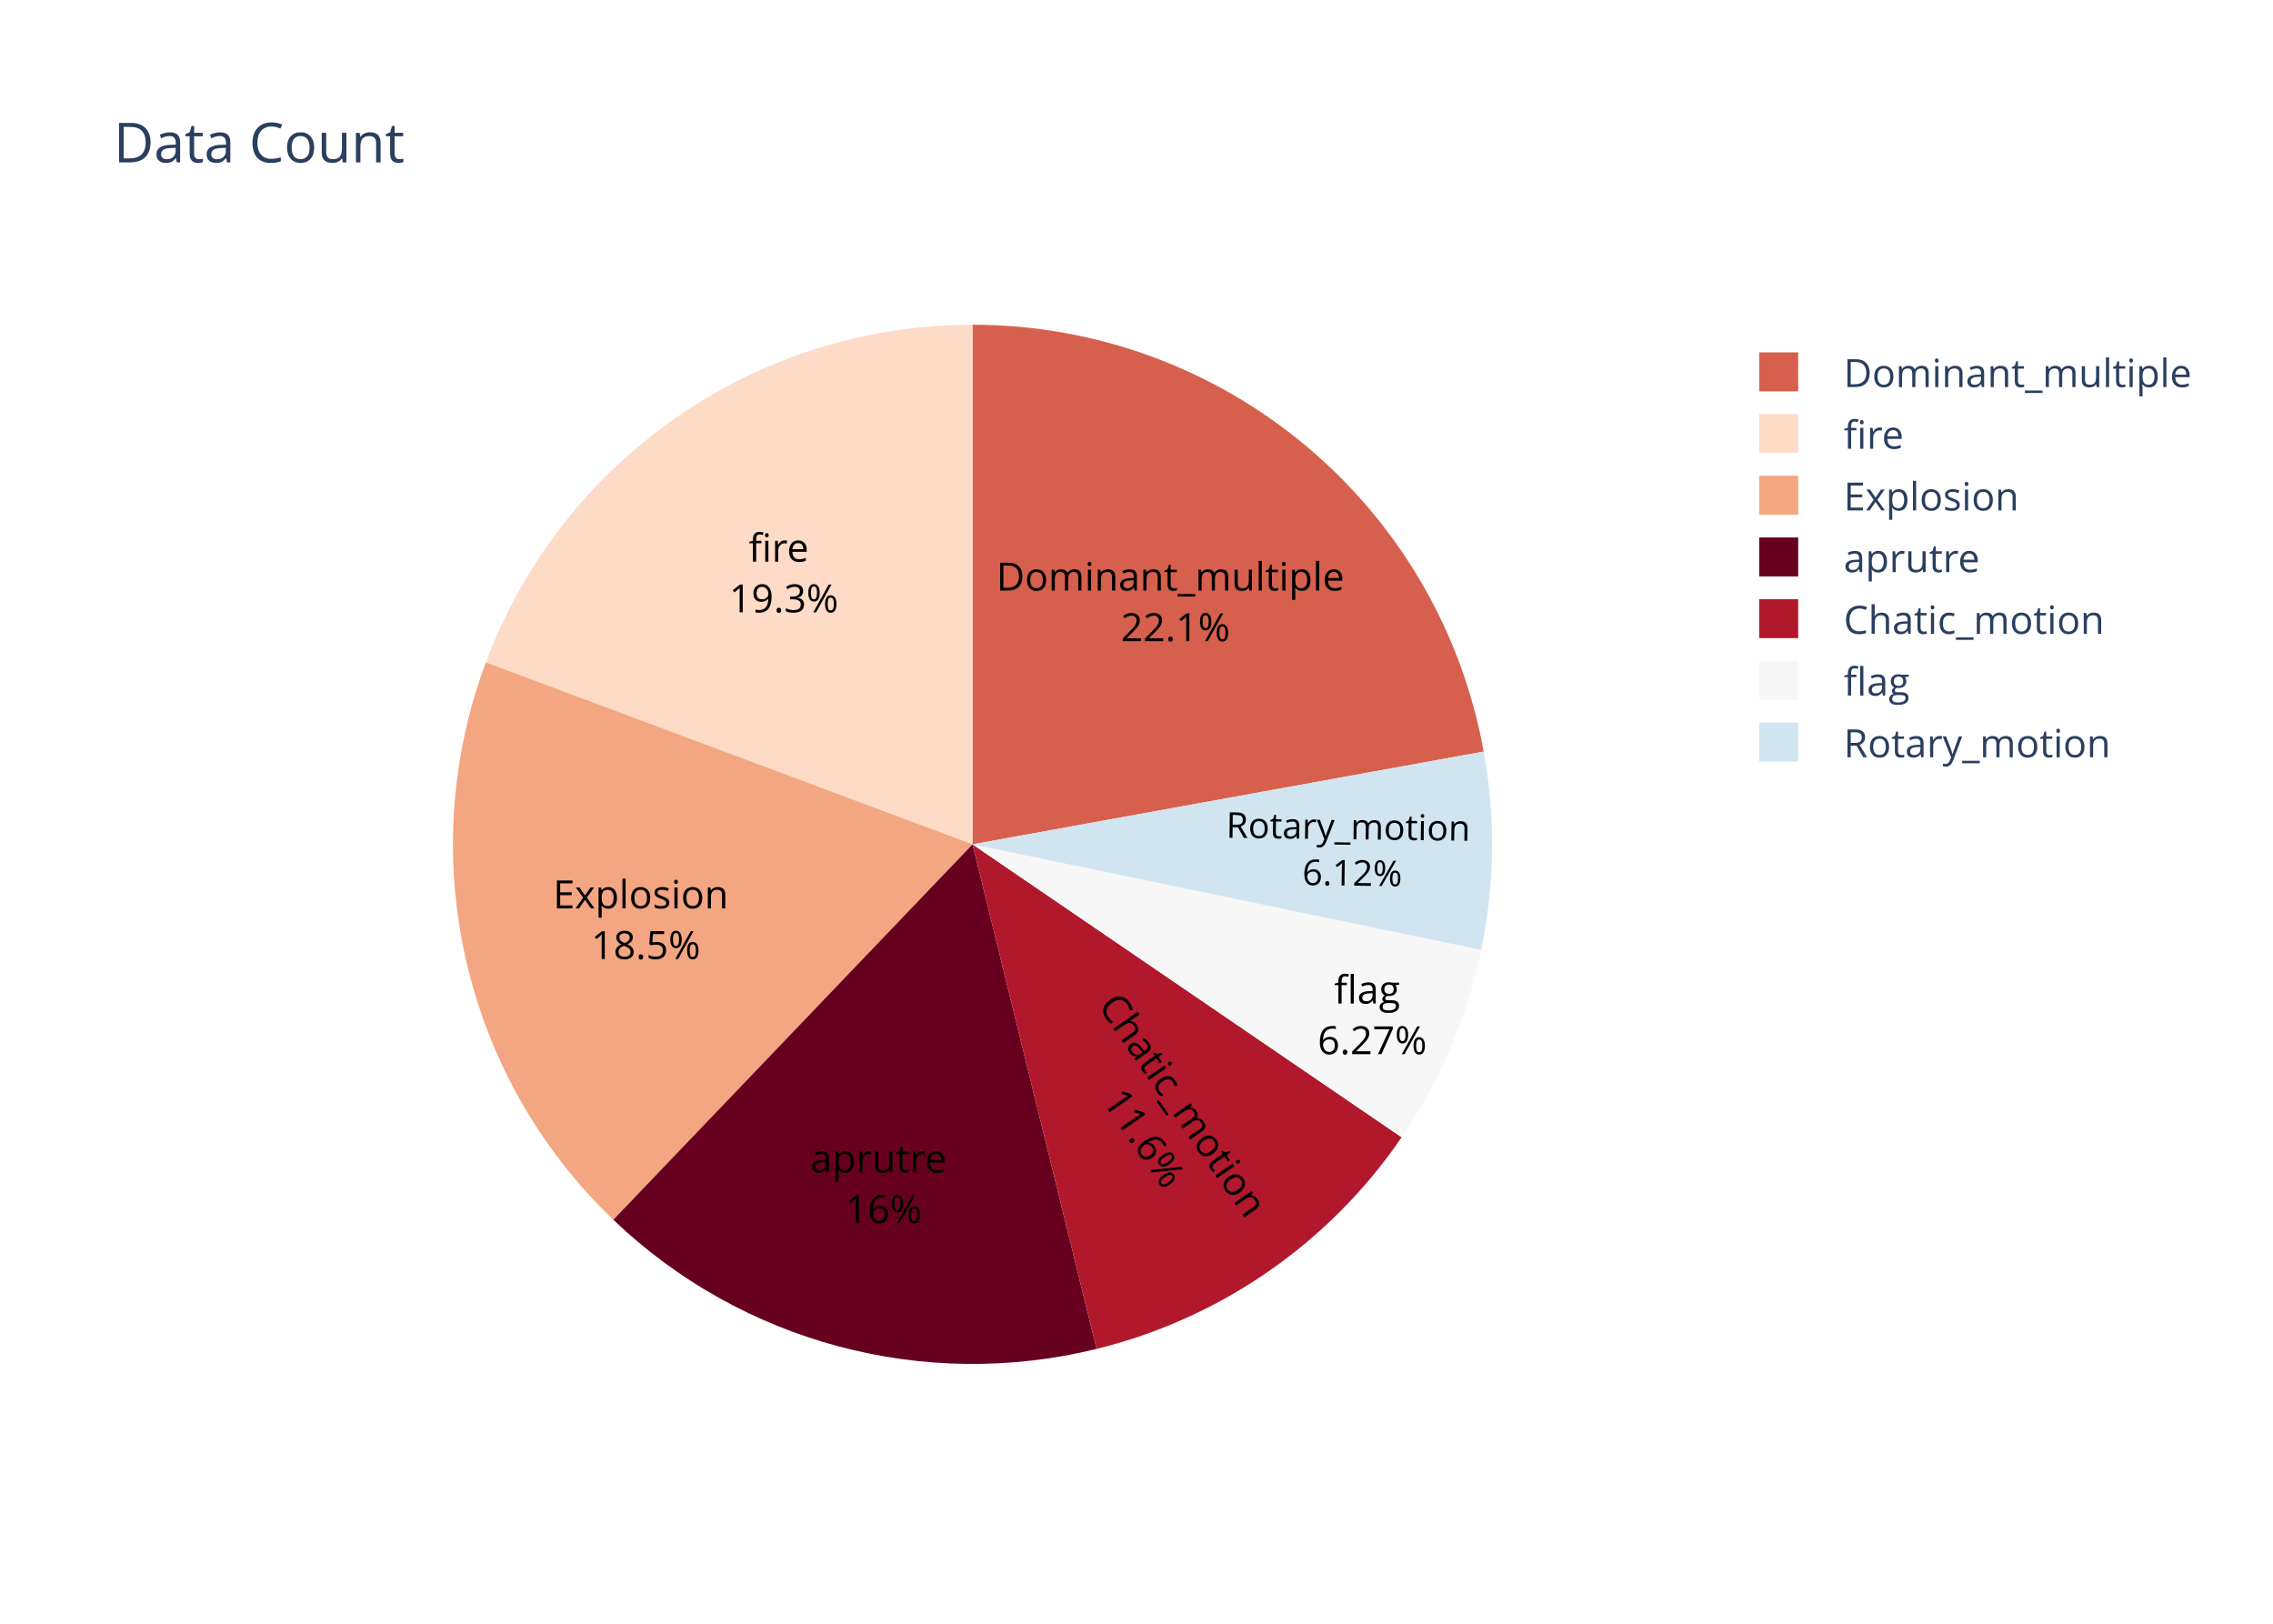
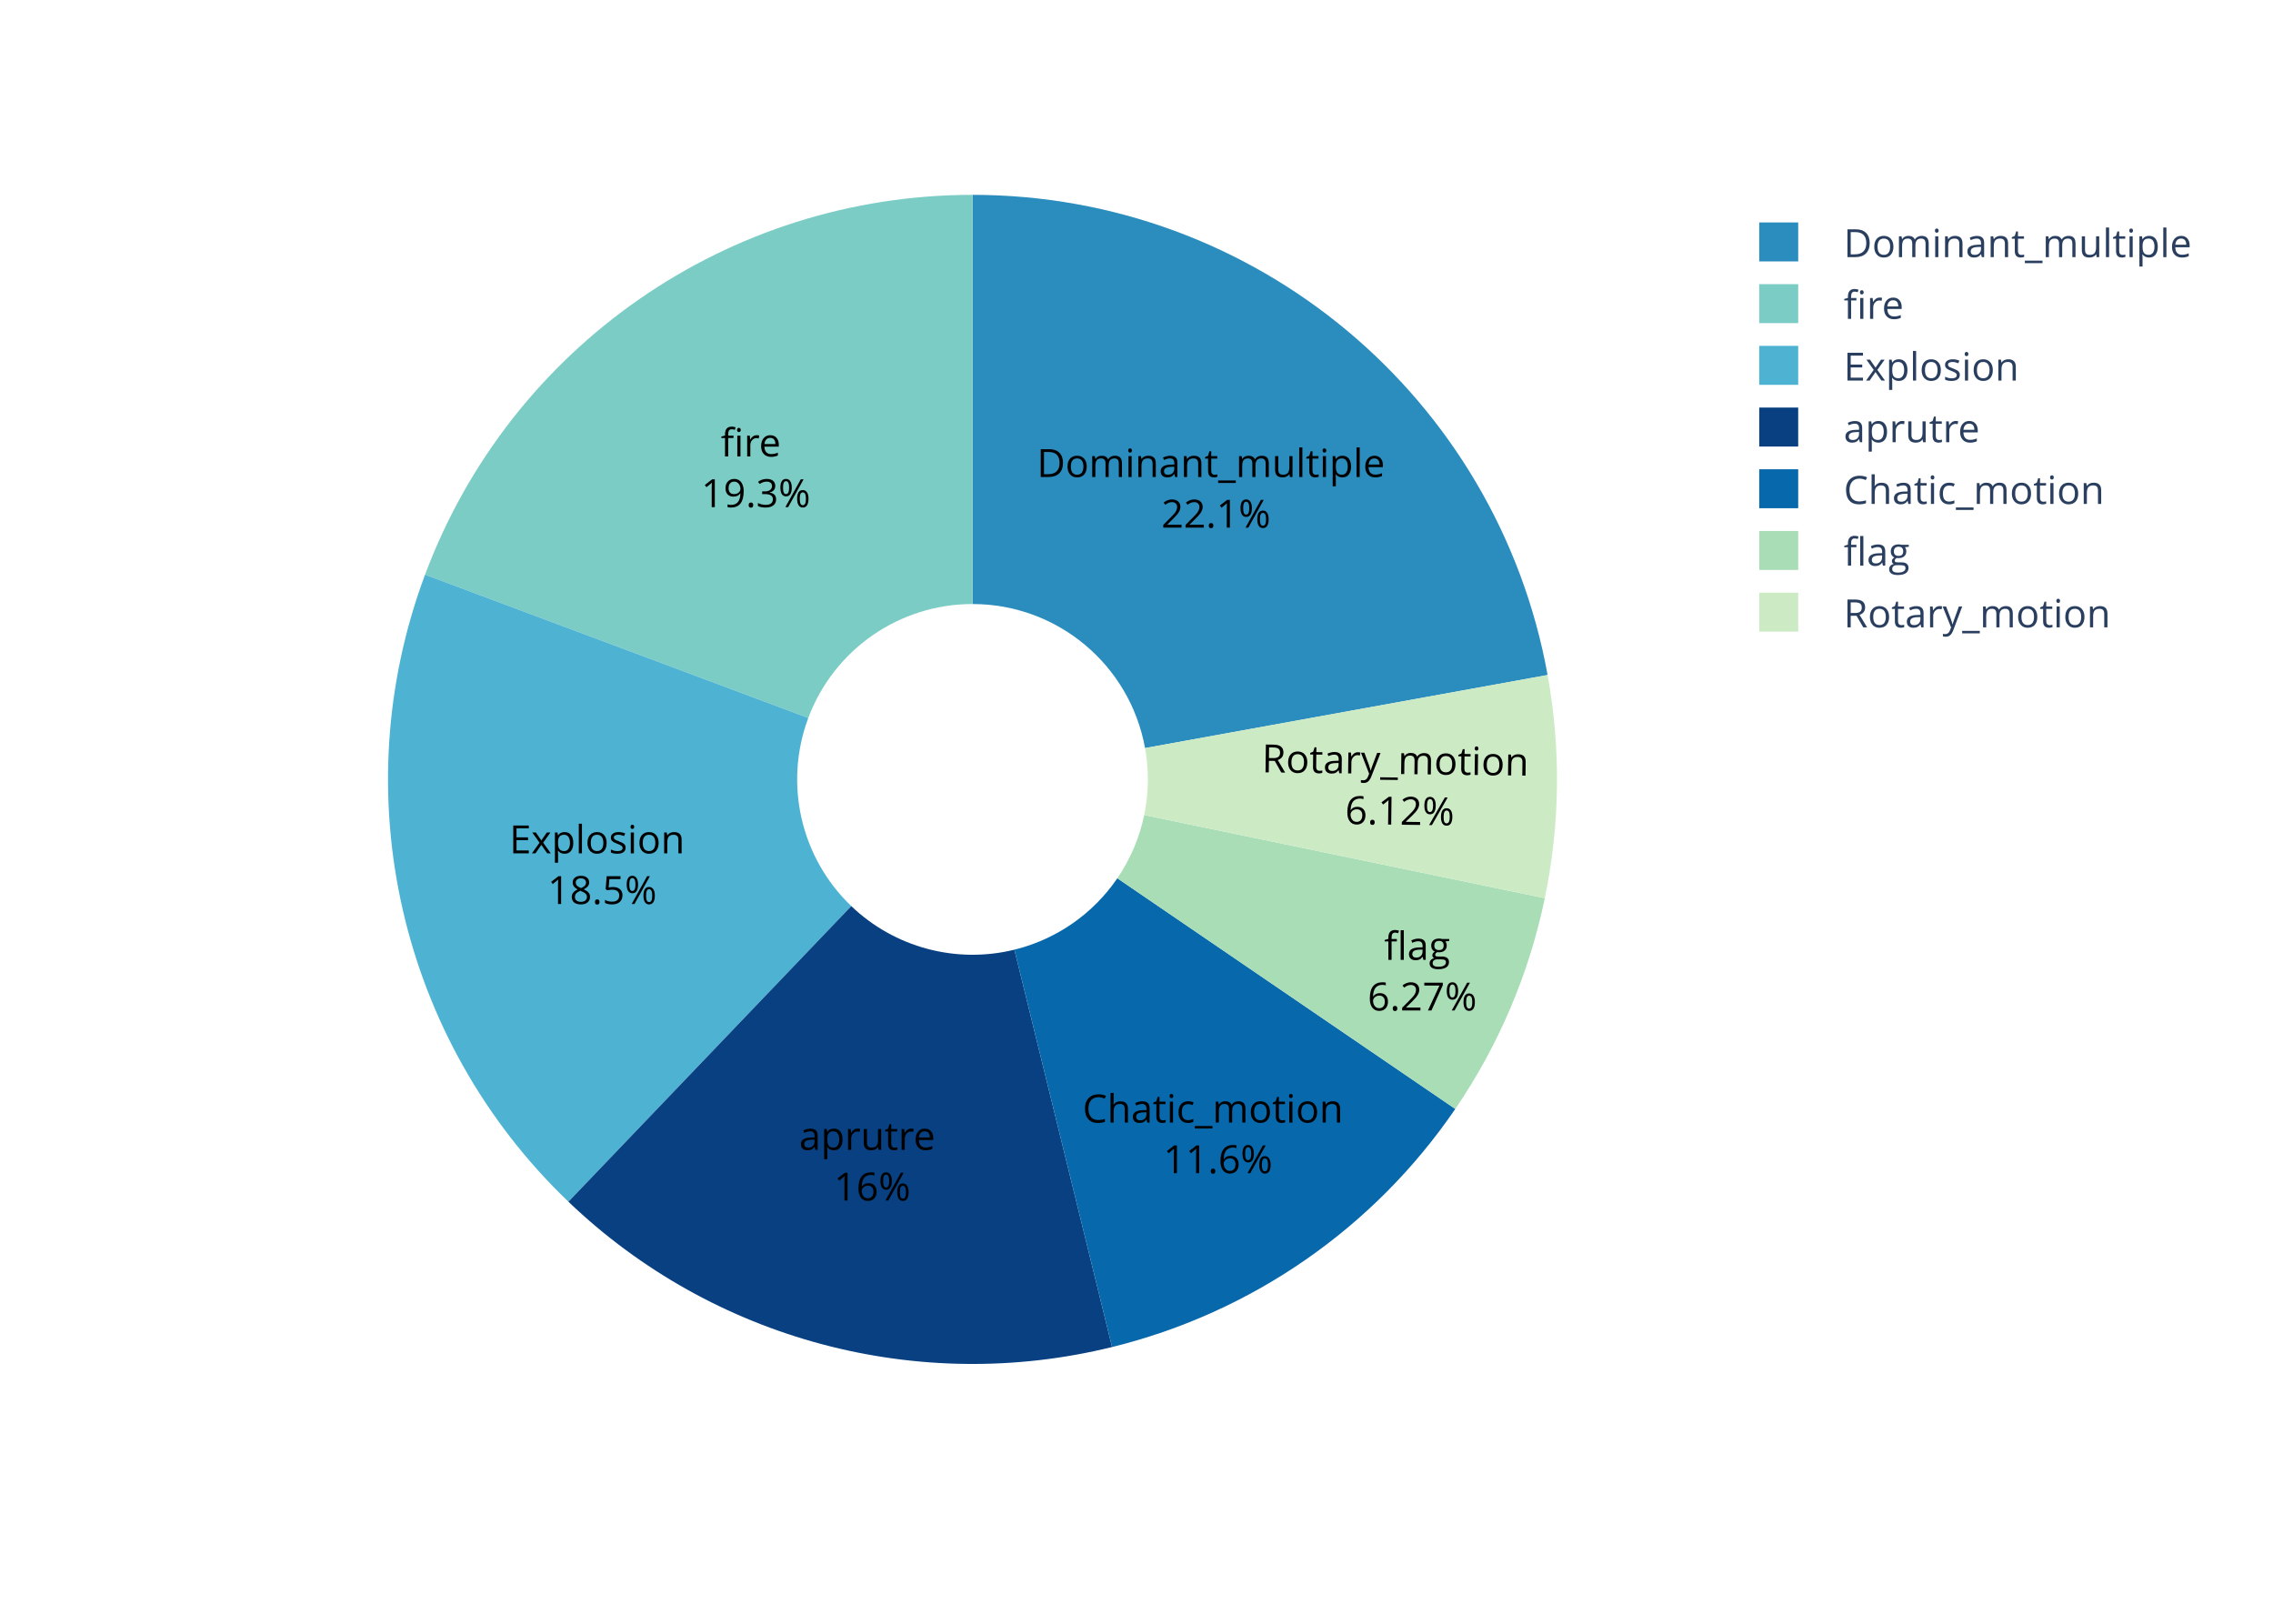
<svg xmlns="http://www.w3.org/2000/svg" class="main-svg" width="700" height="500" style="" viewBox="0 0 700 500">
  <rect x="0" y="0" width="700" height="500" style="fill: rgb(255, 255, 255); fill-opacity: 1;" />
-   <defs id="defs-84242e">
+   <defs id="defs-6624c9">
    <g class="clips" />
    <g class="gradients" />
    <g class="patterns" />
  </defs>
  <g class="bglayer" />
  <g class="layer-below">
    <g class="imagelayer" />
    <g class="shapelayer" />
  </g>
  <g class="cartesianlayer" />
  <g class="polarlayer" />
  <g class="smithlayer" />
  <g class="ternarylayer" />
  <g class="geolayer" />
  <g class="funnelarealayer" />
  <g class="pielayer">
    <g class="trace" stroke-linejoin="round" style="opacity: 1;">
      <g class="slice">
-         <path class="surface" d="M299.5,260l0,-160a160,160 0 0 1 157.428,131.425Z" style="pointer-events: none; fill: rgb(214, 96, 77); fill-opacity: 1; stroke-width: 0; stroke: rgb(68, 68, 68); stroke-opacity: 1;" />
-         <g class="slicetext">
-           <text data-notex="1" class="slicetext" transform="translate(361.9903,181.8414)" text-anchor="middle" x="0" y="0" style="font-family: 'Open Sans', verdana, arial, sans-serif; font-size: 12px; fill: rgb(0, 0, 0); fill-opacity: 1; text-transform: capitalize; white-space: pre;">
+         <path class="surface" d="M352.632,230.356a54,54 0 0 0 -53.132,-44.356l0,-126a180,180 0 0 1 177.106,147.853Z" style="pointer-events: none; fill: rgb(43, 140, 190); fill-opacity: 1; stroke-width: 0; stroke: rgb(68, 68, 68); stroke-opacity: 1;" />
+         <g class="slicetext">
+           <text data-notex="1" class="slicetext" transform="translate(374.4808,146.8795)" text-anchor="middle" x="0" y="0" style="font-family: 'Open Sans', verdana, arial, sans-serif; font-size: 12px; fill: rgb(0, 0, 0); fill-opacity: 1; text-transform: capitalize; white-space: pre;">
            <tspan class="line" dy="0em" x="0" y="0">Dominant_multiple</tspan>
            <tspan class="line" dy="1.3em" x="0" y="0">22.1%</tspan>
          </text>
        </g>
      </g>
      <g class="slice">
-         <path class="surface" d="M299.5,260l-149.864,-56.043a160,160 0 0 1 149.864,-103.957Z" style="pointer-events: none; fill: rgb(253, 219, 199); fill-opacity: 1; stroke-width: 0; stroke: rgb(68, 68, 68); stroke-opacity: 1;" />
-         <g class="slicetext">
-           <text data-notex="1" class="slicetext" transform="translate(241.3736,172.9572)" text-anchor="middle" x="0" y="0" style="font-family: 'Open Sans', verdana, arial, sans-serif; font-size: 12px; fill: rgb(0, 0, 0); fill-opacity: 1; text-transform: capitalize; white-space: pre;">
+         <path class="surface" d="M299.5,186a54,54 0 0 0 -50.579,35.086l-118.018,-44.134a180,180 0 0 1 168.597,-116.952Z" style="pointer-events: none; fill: rgb(123, 204, 196); fill-opacity: 1; stroke-width: 0; stroke: rgb(68, 68, 68); stroke-opacity: 1;" />
+         <g class="slicetext">
+           <text data-notex="1" class="slicetext" transform="translate(232.7743,140.5605)" text-anchor="middle" x="0" y="0" style="font-family: 'Open Sans', verdana, arial, sans-serif; font-size: 12px; fill: rgb(0, 0, 0); fill-opacity: 1; text-transform: capitalize; white-space: pre;">
            <tspan class="line" dy="0em" x="0" y="0">fire</tspan>
            <tspan class="line" dy="1.3em" x="0" y="0">19.3%</tspan>
          </text>
        </g>
      </g>
      <g class="slice">
-         <path class="surface" d="M299.5,260l-110.624,115.596a160,160 0 0 1 -39.24,-171.638Z" style="pointer-events: none; fill: rgb(244, 165, 130); fill-opacity: 1; stroke-width: 0; stroke: rgb(68, 68, 68); stroke-opacity: 1;" />
-         <g class="slicetext">
-           <text data-notex="1" class="slicetext" transform="translate(198.884,279.6982)" text-anchor="middle" x="0" y="0" style="font-family: 'Open Sans', verdana, arial, sans-serif; font-size: 12px; fill: rgb(0, 0, 0); fill-opacity: 1; text-transform: capitalize; white-space: pre;">
+         <path class="surface" d="M248.921,221.086a54,54 0 0 0 13.244,57.928l-87.116,91.032a180,180 0 0 1 -44.145,-193.093Z" style="pointer-events: none; fill: rgb(78, 179, 211); fill-opacity: 1; stroke-width: 0; stroke: rgb(68, 68, 68); stroke-opacity: 1;" />
+         <g class="slicetext">
+           <text data-notex="1" class="slicetext" transform="translate(185.4428,262.7712)" text-anchor="middle" x="0" y="0" style="font-family: 'Open Sans', verdana, arial, sans-serif; font-size: 12px; fill: rgb(0, 0, 0); fill-opacity: 1; text-transform: capitalize; white-space: pre;">
            <tspan class="line" dy="0em" x="0" y="0">Explosion</tspan>
            <tspan class="line" dy="1.3em" x="0" y="0">18.5%</tspan>
          </text>
        </g>
      </g>
      <g class="slice">
-         <path class="surface" d="M299.5,260l38.2,155.373a160,160 0 0 1 -148.824,-39.777Z" style="pointer-events: none; fill: rgb(103, 0, 31); fill-opacity: 1; stroke-width: 0; stroke: rgb(68, 68, 68); stroke-opacity: 1;" />
-         <g class="slicetext">
-           <text data-notex="1" class="slicetext" transform="translate(272.1115,361.0385)" text-anchor="middle" x="0" y="0" style="font-family: 'Open Sans', verdana, arial, sans-serif; font-size: 12px; fill: rgb(0, 0, 0); fill-opacity: 1; text-transform: capitalize; white-space: pre;">
+         <path class="surface" d="M262.164,279.014a54,54 0 0 0 50.228,13.425l30.083,122.356a180,180 0 0 1 -167.427,-44.749Z" style="pointer-events: none; fill: rgb(8, 64, 129); fill-opacity: 1; stroke-width: 0; stroke: rgb(68, 68, 68); stroke-opacity: 1;" />
+         <g class="slicetext">
+           <text data-notex="1" class="slicetext" transform="translate(268.6255,354.0814)" text-anchor="middle" x="0" y="0" style="font-family: 'Open Sans', verdana, arial, sans-serif; font-size: 12px; fill: rgb(0, 0, 0); fill-opacity: 1; text-transform: capitalize; white-space: pre;">
            <tspan class="line" dy="0em" x="0" y="0">aprutre</tspan>
            <tspan class="line" dy="1.3em" x="0" y="0">16%</tspan>
          </text>
        </g>
      </g>
      <g class="slice">
-         <path class="surface" d="M299.5,260l132.15,90.202a160,160 0 0 1 -93.949,65.171Z" style="pointer-events: none; fill: rgb(178, 24, 43); fill-opacity: 1; stroke-width: 0; stroke: rgb(68, 68, 68); stroke-opacity: 1;" />
-         <g class="slicetext">
-           <text data-notex="1" class="slicetext" transform="translate(361.754,343.9468)rotate(55.2518)" text-anchor="middle" x="0" y="0" style="font-family: 'Open Sans', verdana, arial, sans-serif; font-size: 12px; fill: rgb(0, 0, 0); fill-opacity: 1; text-transform: capitalize; white-space: pre;">
+         <path class="surface" d="M312.393,292.438a54,54 0 0 0 31.708,-21.995l104.068,71.034a180,180 0 0 1 -105.693,73.317Z" style="pointer-events: none; fill: rgb(8, 104, 172); fill-opacity: 1; stroke-width: 0; stroke: rgb(68, 68, 68); stroke-opacity: 1;" />
+         <g class="slicetext">
+           <text data-notex="1" class="slicetext" transform="translate(375.0867,345.6604)" text-anchor="middle" x="0" y="0" style="font-family: 'Open Sans', verdana, arial, sans-serif; font-size: 12px; fill: rgb(0, 0, 0); fill-opacity: 1; text-transform: capitalize; white-space: pre;">
            <tspan class="line" dy="0em" x="0" y="0">Chatic_motion</tspan>
            <tspan class="line" dy="1.3em" x="0" y="0">11.6%</tspan>
          </text>
        </g>
      </g>
      <g class="slice">
-         <path class="surface" d="M299.5,260l156.661,32.519a160,160 0 0 1 -24.511,57.684Z" style="pointer-events: none; fill: rgb(247, 247, 247); fill-opacity: 1; stroke-width: 0; stroke: rgb(68, 68, 68); stroke-opacity: 1;" />
-         <g class="slicetext">
-           <text data-notex="1" class="slicetext" transform="translate(422.6001,309.0195)" text-anchor="middle" x="0" y="0" style="font-family: 'Open Sans', verdana, arial, sans-serif; font-size: 12px; fill: rgb(0, 0, 0); fill-opacity: 1; text-transform: capitalize; white-space: pre;">
+         <path class="surface" d="M344.101,270.443a54,54 0 0 0 8.272,-19.468l123.37,25.609a180,180 0 0 1 -27.575,64.894Z" style="pointer-events: none; fill: rgb(168, 221, 181); fill-opacity: 1; stroke-width: 0; stroke: rgb(68, 68, 68); stroke-opacity: 1;" />
+         <g class="slicetext">
+           <text data-notex="1" class="slicetext" transform="translate(437.9925,295.5601)" text-anchor="middle" x="0" y="0" style="font-family: 'Open Sans', verdana, arial, sans-serif; font-size: 12px; fill: rgb(0, 0, 0); fill-opacity: 1; text-transform: capitalize; white-space: pre;">
            <tspan class="line" dy="0em" x="0" y="0">flag</tspan>
            <tspan class="line" dy="1.3em" x="0" y="0">6.27%</tspan>
          </text>
        </g>
      </g>
      <g class="slice">
-         <path class="surface" d="M299.5,260l157.428,-28.575a160,160 0 0 1 -0.767,61.094Z" style="pointer-events: none; fill: rgb(209, 229, 240); fill-opacity: 1; stroke-width: 0; stroke: rgb(68, 68, 68); stroke-opacity: 1;" />
-         <g class="slicetext">
-           <text data-notex="1" class="slicetext" transform="translate(416.5826,258.4475)scale(0.9146055)rotate(0.7194245)" text-anchor="middle" x="0" y="0" style="font-family: 'Open Sans', verdana, arial, sans-serif; font-size: 12px; fill: rgb(0, 0, 0); fill-opacity: 1; text-transform: capitalize; white-space: pre;">
+         <path class="surface" d="M352.373,250.975a54,54 0 0 0 0.259,-20.619l123.974,-22.503a180,180 0 0 1 -0.863,68.73Z" style="pointer-events: none; fill: rgb(204, 235, 197); fill-opacity: 1; stroke-width: 0; stroke: rgb(68, 68, 68); stroke-opacity: 1;" />
+         <g class="slicetext">
+           <text data-notex="1" class="slicetext" transform="translate(431.2167,238.349)rotate(0.7194245)" text-anchor="middle" x="0" y="0" style="font-family: 'Open Sans', verdana, arial, sans-serif; font-size: 12px; fill: rgb(0, 0, 0); fill-opacity: 1; text-transform: capitalize; white-space: pre;">
            <tspan class="line" dy="0em" x="0" y="0">Rotary_motion</tspan>
            <tspan class="line" dy="1.3em" x="0" y="0">6.12%</tspan>
          </text>
        </g>
      </g>
    </g>
  </g>
  <g class="iciclelayer" />
  <g class="treemaplayer" />
  <g class="sunburstlayer" />
  <g class="glimages" />
-   <defs id="topdefs-84242e">
+   <defs id="topdefs-6624c9">
    <g class="clips" />
-     <clipPath id="legend84242e">
+     <clipPath id="legend6624c9">
      <rect width="160" height="143" x="0" y="0" />
    </clipPath>
  </defs>
  <g class="layer-above">
    <g class="imagelayer" />
    <g class="shapelayer" />
  </g>
  <g class="infolayer">
-     <g class="legend" pointer-events="all" transform="translate(527.78,100)">
-       <rect class="bg" shape-rendering="crispEdges" style="stroke: rgb(68, 68, 68); stroke-opacity: 1; fill: rgb(255, 255, 255); fill-opacity: 1; stroke-width: 0px;" width="160" height="143" x="0" y="0" />
-       <g class="scrollbox" transform="" clip-path="url(#legend84242e)">
+     <g class="legend" pointer-events="all" transform="translate(527.78,60)">
+       <rect class="bg" shape-rendering="crispEdges" width="160" height="143" x="0" y="0" style="stroke: rgb(68, 68, 68); stroke-opacity: 1; fill: rgb(255, 255, 255); fill-opacity: 1; stroke-width: 0px;" />
+       <g class="scrollbox" transform="" clip-path="url(#legend6624c9)">
        <g class="groups">
          <g class="traces" transform="translate(0,14.5)" style="opacity: 1;">
            <text class="legendtext" text-anchor="start" x="40" y="4.68" style="font-family: 'Open Sans', verdana, arial, sans-serif; font-size: 12px; fill: rgb(42, 63, 95); fill-opacity: 1; white-space: pre;">Dominant_multiple</text>
            <g class="layers" style="opacity: 1;">
              <g class="legendfill" />
              <g class="legendlines" />
              <g class="legendsymbols">
                <g class="legendpoints">
-                   <path class="legendpie" d="M6,6H-6V-6H6Z" transform="translate(20,0)" style="fill: rgb(214, 96, 77); fill-opacity: 1; stroke-width: 0; stroke: rgb(68, 68, 68); stroke-opacity: 1;" />
+                   <path class="legendpie" d="M6,6H-6V-6H6Z" transform="translate(20,0)" style="fill: rgb(43, 140, 190); fill-opacity: 1; stroke-width: 0; stroke: rgb(68, 68, 68); stroke-opacity: 1;" />
                </g>
              </g>
            </g>
            <rect class="legendtoggle" x="0" y="-9.5" width="154.75" height="19" style="fill: rgb(0, 0, 0); fill-opacity: 0;" />
          </g>
          <g class="traces" transform="translate(0,33.5)" style="opacity: 1;">
            <text class="legendtext" text-anchor="start" x="40" y="4.68" style="font-family: 'Open Sans', verdana, arial, sans-serif; font-size: 12px; fill: rgb(42, 63, 95); fill-opacity: 1; white-space: pre;">fire</text>
            <g class="layers" style="opacity: 1;">
              <g class="legendfill" />
              <g class="legendlines" />
              <g class="legendsymbols">
                <g class="legendpoints">
-                   <path class="legendpie" d="M6,6H-6V-6H6Z" transform="translate(20,0)" style="fill: rgb(253, 219, 199); fill-opacity: 1; stroke-width: 0; stroke: rgb(68, 68, 68); stroke-opacity: 1;" />
+                   <path class="legendpie" d="M6,6H-6V-6H6Z" transform="translate(20,0)" style="fill: rgb(123, 204, 196); fill-opacity: 1; stroke-width: 0; stroke: rgb(68, 68, 68); stroke-opacity: 1;" />
                </g>
              </g>
            </g>
            <rect class="legendtoggle" x="0" y="-9.5" width="154.75" height="19" style="fill: rgb(0, 0, 0); fill-opacity: 0;" />
          </g>
          <g class="traces" transform="translate(0,52.5)" style="opacity: 1;">
            <text class="legendtext" text-anchor="start" x="40" y="4.68" style="font-family: 'Open Sans', verdana, arial, sans-serif; font-size: 12px; fill: rgb(42, 63, 95); fill-opacity: 1; white-space: pre;">Explosion</text>
            <g class="layers" style="opacity: 1;">
              <g class="legendfill" />
              <g class="legendlines" />
              <g class="legendsymbols">
                <g class="legendpoints">
-                   <path class="legendpie" d="M6,6H-6V-6H6Z" transform="translate(20,0)" style="fill: rgb(244, 165, 130); fill-opacity: 1; stroke-width: 0; stroke: rgb(68, 68, 68); stroke-opacity: 1;" />
+                   <path class="legendpie" d="M6,6H-6V-6H6Z" transform="translate(20,0)" style="fill: rgb(78, 179, 211); fill-opacity: 1; stroke-width: 0; stroke: rgb(68, 68, 68); stroke-opacity: 1;" />
                </g>
              </g>
            </g>
            <rect class="legendtoggle" x="0" y="-9.5" width="154.75" height="19" style="fill: rgb(0, 0, 0); fill-opacity: 0;" />
          </g>
          <g class="traces" transform="translate(0,71.5)" style="opacity: 1;">
            <text class="legendtext" text-anchor="start" x="40" y="4.68" style="font-family: 'Open Sans', verdana, arial, sans-serif; font-size: 12px; fill: rgb(42, 63, 95); fill-opacity: 1; white-space: pre;">aprutre</text>
            <g class="layers" style="opacity: 1;">
              <g class="legendfill" />
              <g class="legendlines" />
              <g class="legendsymbols">
                <g class="legendpoints">
-                   <path class="legendpie" d="M6,6H-6V-6H6Z" transform="translate(20,0)" style="fill: rgb(103, 0, 31); fill-opacity: 1; stroke-width: 0; stroke: rgb(68, 68, 68); stroke-opacity: 1;" />
+                   <path class="legendpie" d="M6,6H-6V-6H6Z" transform="translate(20,0)" style="fill: rgb(8, 64, 129); fill-opacity: 1; stroke-width: 0; stroke: rgb(68, 68, 68); stroke-opacity: 1;" />
                </g>
              </g>
            </g>
            <rect class="legendtoggle" x="0" y="-9.5" width="154.75" height="19" style="fill: rgb(0, 0, 0); fill-opacity: 0;" />
          </g>
          <g class="traces" transform="translate(0,90.5)" style="opacity: 1;">
            <text class="legendtext" text-anchor="start" x="40" y="4.68" style="font-family: 'Open Sans', verdana, arial, sans-serif; font-size: 12px; fill: rgb(42, 63, 95); fill-opacity: 1; white-space: pre;">Chatic_motion</text>
            <g class="layers" style="opacity: 1;">
              <g class="legendfill" />
              <g class="legendlines" />
              <g class="legendsymbols">
                <g class="legendpoints">
-                   <path class="legendpie" d="M6,6H-6V-6H6Z" transform="translate(20,0)" style="fill: rgb(178, 24, 43); fill-opacity: 1; stroke-width: 0; stroke: rgb(68, 68, 68); stroke-opacity: 1;" />
+                   <path class="legendpie" d="M6,6H-6V-6H6Z" transform="translate(20,0)" style="fill: rgb(8, 104, 172); fill-opacity: 1; stroke-width: 0; stroke: rgb(68, 68, 68); stroke-opacity: 1;" />
                </g>
              </g>
            </g>
            <rect class="legendtoggle" x="0" y="-9.5" width="154.75" height="19" style="fill: rgb(0, 0, 0); fill-opacity: 0;" />
          </g>
          <g class="traces" transform="translate(0,109.5)" style="opacity: 1;">
            <text class="legendtext" text-anchor="start" x="40" y="4.68" style="font-family: 'Open Sans', verdana, arial, sans-serif; font-size: 12px; fill: rgb(42, 63, 95); fill-opacity: 1; white-space: pre;">flag</text>
            <g class="layers" style="opacity: 1;">
              <g class="legendfill" />
              <g class="legendlines" />
              <g class="legendsymbols">
                <g class="legendpoints">
-                   <path class="legendpie" d="M6,6H-6V-6H6Z" transform="translate(20,0)" style="fill: rgb(247, 247, 247); fill-opacity: 1; stroke-width: 0; stroke: rgb(68, 68, 68); stroke-opacity: 1;" />
+                   <path class="legendpie" d="M6,6H-6V-6H6Z" transform="translate(20,0)" style="fill: rgb(168, 221, 181); fill-opacity: 1; stroke-width: 0; stroke: rgb(68, 68, 68); stroke-opacity: 1;" />
                </g>
              </g>
            </g>
            <rect class="legendtoggle" x="0" y="-9.5" width="154.75" height="19" style="fill: rgb(0, 0, 0); fill-opacity: 0;" />
          </g>
          <g class="traces" transform="translate(0,128.5)" style="opacity: 1;">
            <text class="legendtext" text-anchor="start" x="40" y="4.68" style="font-family: 'Open Sans', verdana, arial, sans-serif; font-size: 12px; fill: rgb(42, 63, 95); fill-opacity: 1; white-space: pre;">Rotary_motion</text>
            <g class="layers" style="opacity: 1;">
              <g class="legendfill" />
              <g class="legendlines" />
              <g class="legendsymbols">
                <g class="legendpoints">
-                   <path class="legendpie" d="M6,6H-6V-6H6Z" transform="translate(20,0)" style="fill: rgb(209, 229, 240); fill-opacity: 1; stroke-width: 0; stroke: rgb(68, 68, 68); stroke-opacity: 1;" />
-                 </g>
-               </g>
-             </g>
-             <rect class="legendtoggle" x="0" y="-9.5" width="154.75" height="19" style="fill: rgb(0, 0, 0); fill-opacity: 0;" />
-           </g>
-         </g>
-       </g>
-       <rect class="scrollbar" rx="20" ry="3" width="0" height="0" style="fill: rgb(128, 139, 164); fill-opacity: 1;" x="0" y="0" />
+                   <path class="legendpie" d="M6,6H-6V-6H6Z" transform="translate(20,0)" style="fill: rgb(204, 235, 197); fill-opacity: 1; stroke-width: 0; stroke: rgb(68, 68, 68); stroke-opacity: 1;" />
+                 </g>
+               </g>
+             </g>
+             <rect class="legendtoggle" x="0" y="-9.5" width="154.75" height="19" style="fill: rgb(0, 0, 0); fill-opacity: 0;" />
+           </g>
+         </g>
+       </g>
+       <rect class="scrollbar" rx="20" ry="3" width="0" height="0" x="0" y="0" style="fill: rgb(128, 139, 164); fill-opacity: 1;" />
    </g>
-     <g class="g-gtitle">
-       <text class="gtitle" x="35" y="50" text-anchor="start" dy="0em" style="opacity: 1; font-family: 'Open Sans', verdana, arial, sans-serif; font-size: 17px; fill: rgb(42, 63, 95); fill-opacity: 1; white-space: pre;">Data Count</text>
-     </g>
+     <g class="g-gtitle" />
  </g>
</svg>
